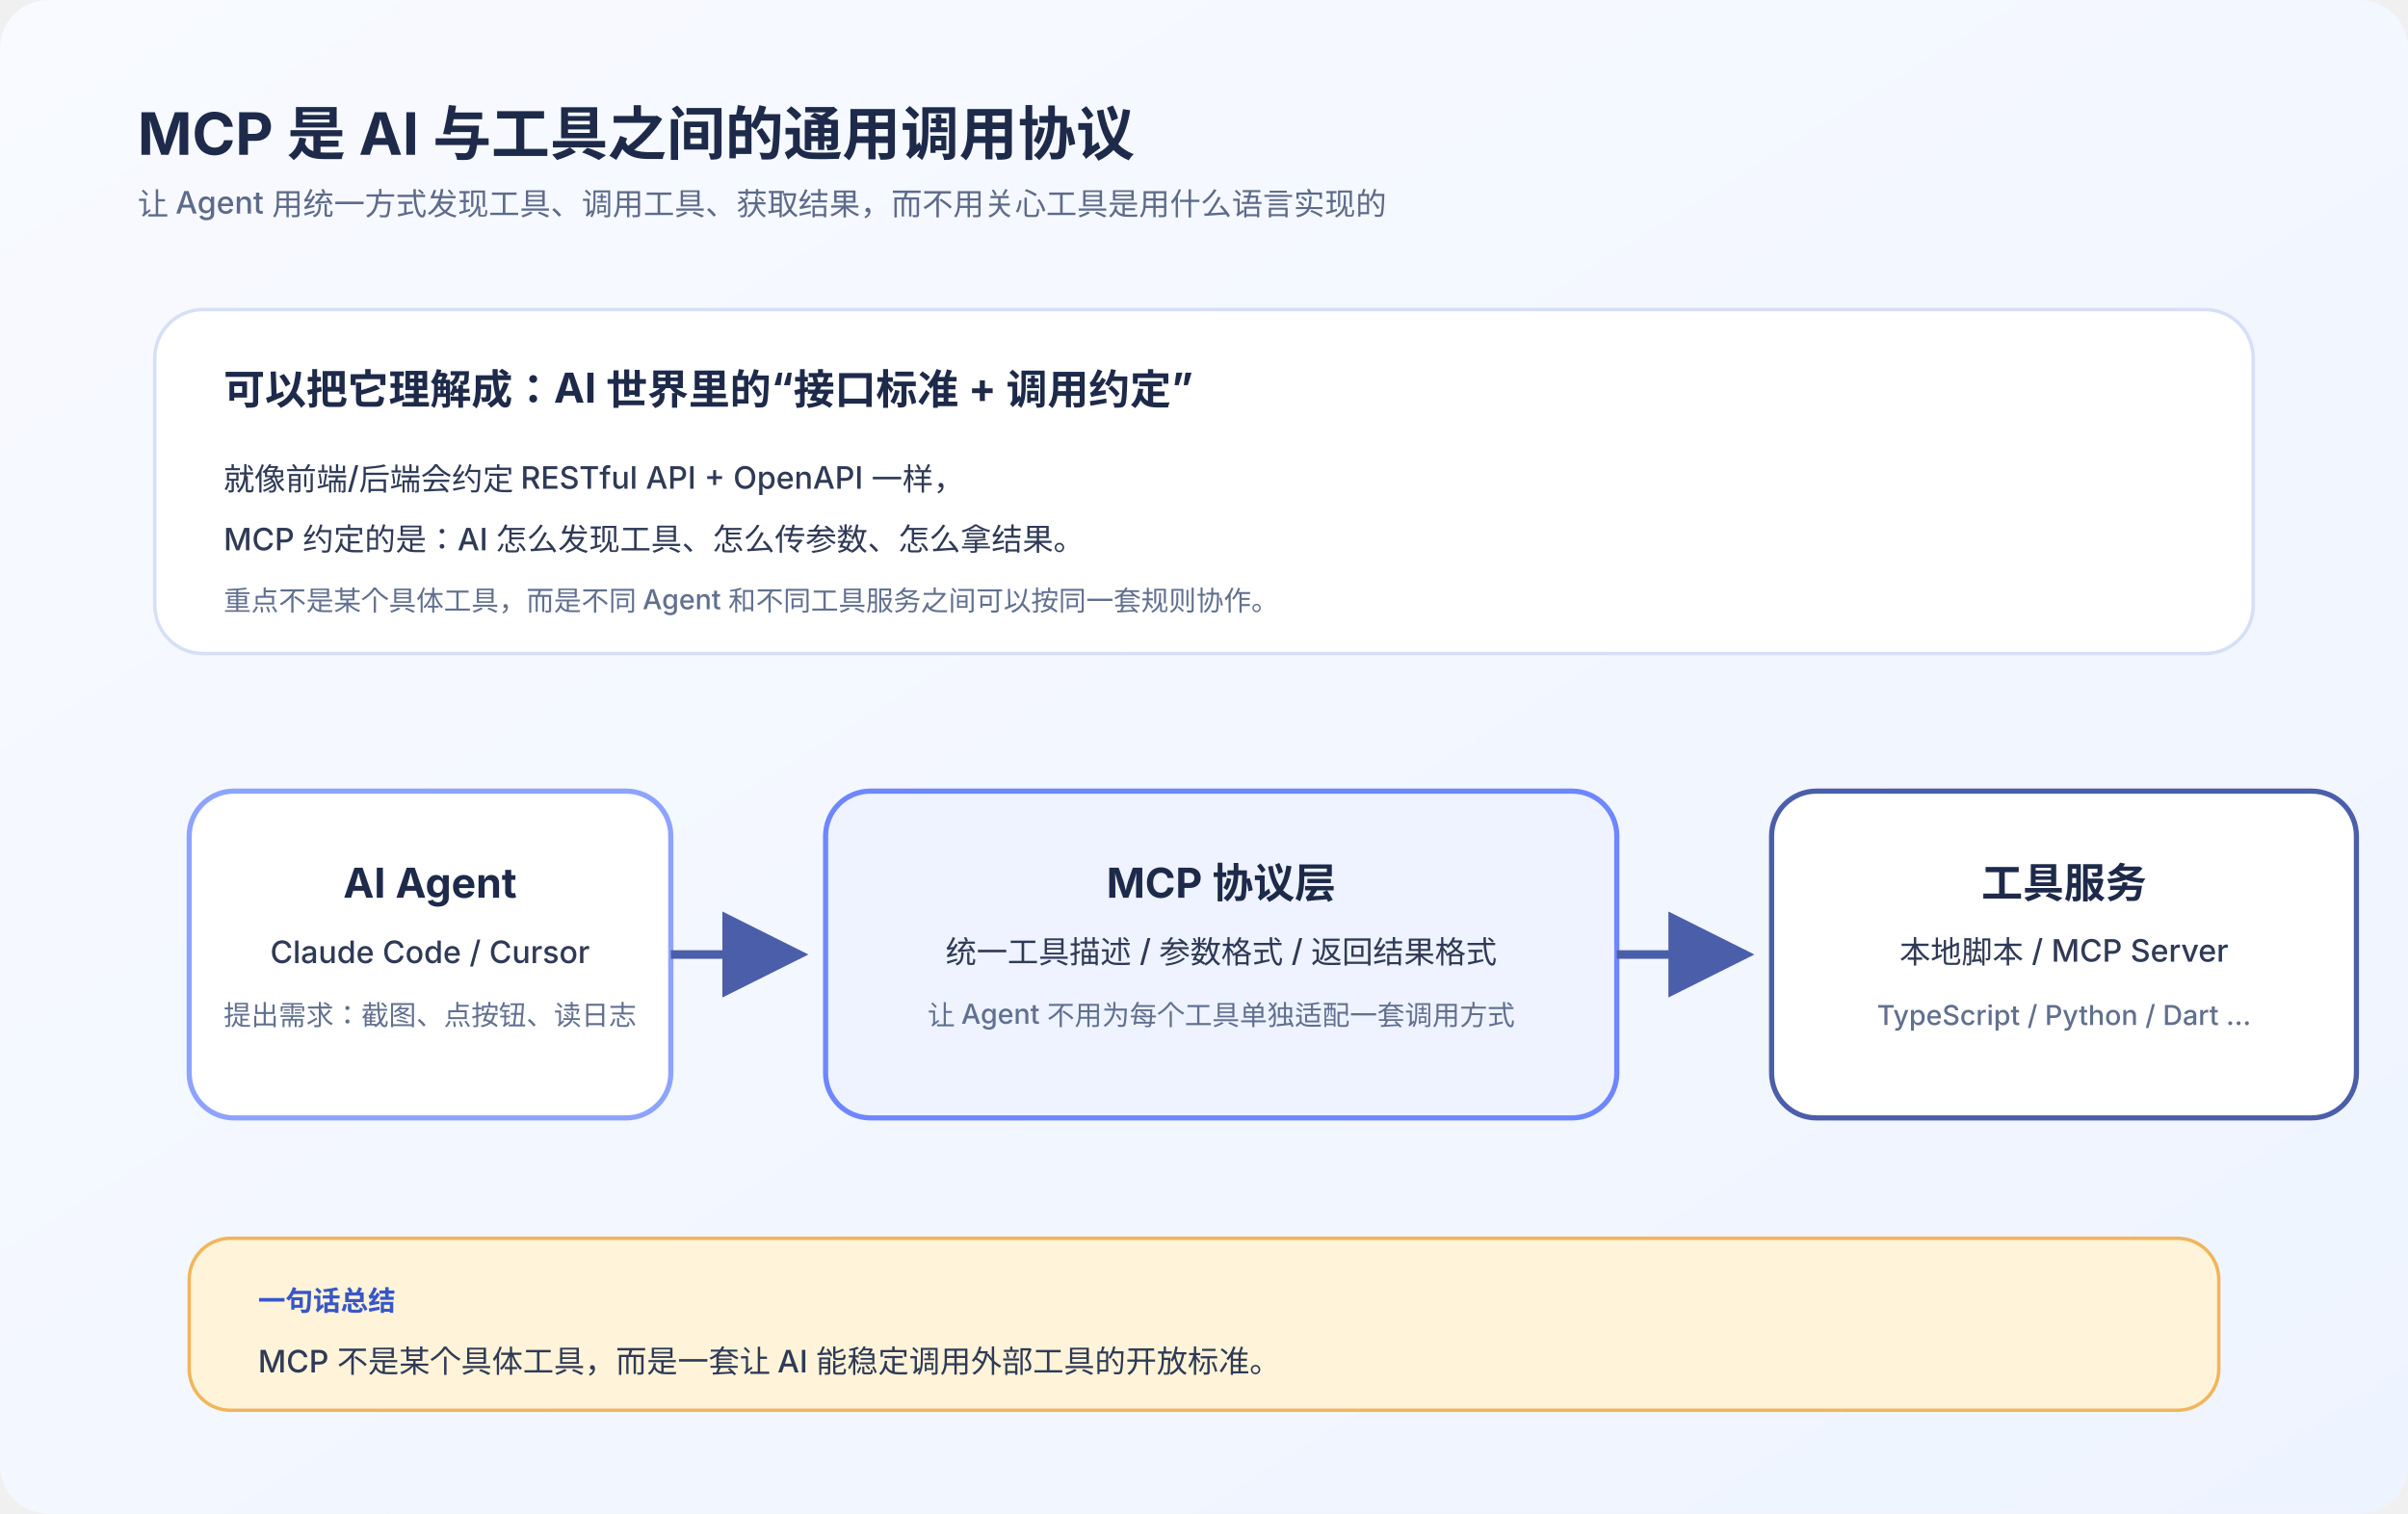
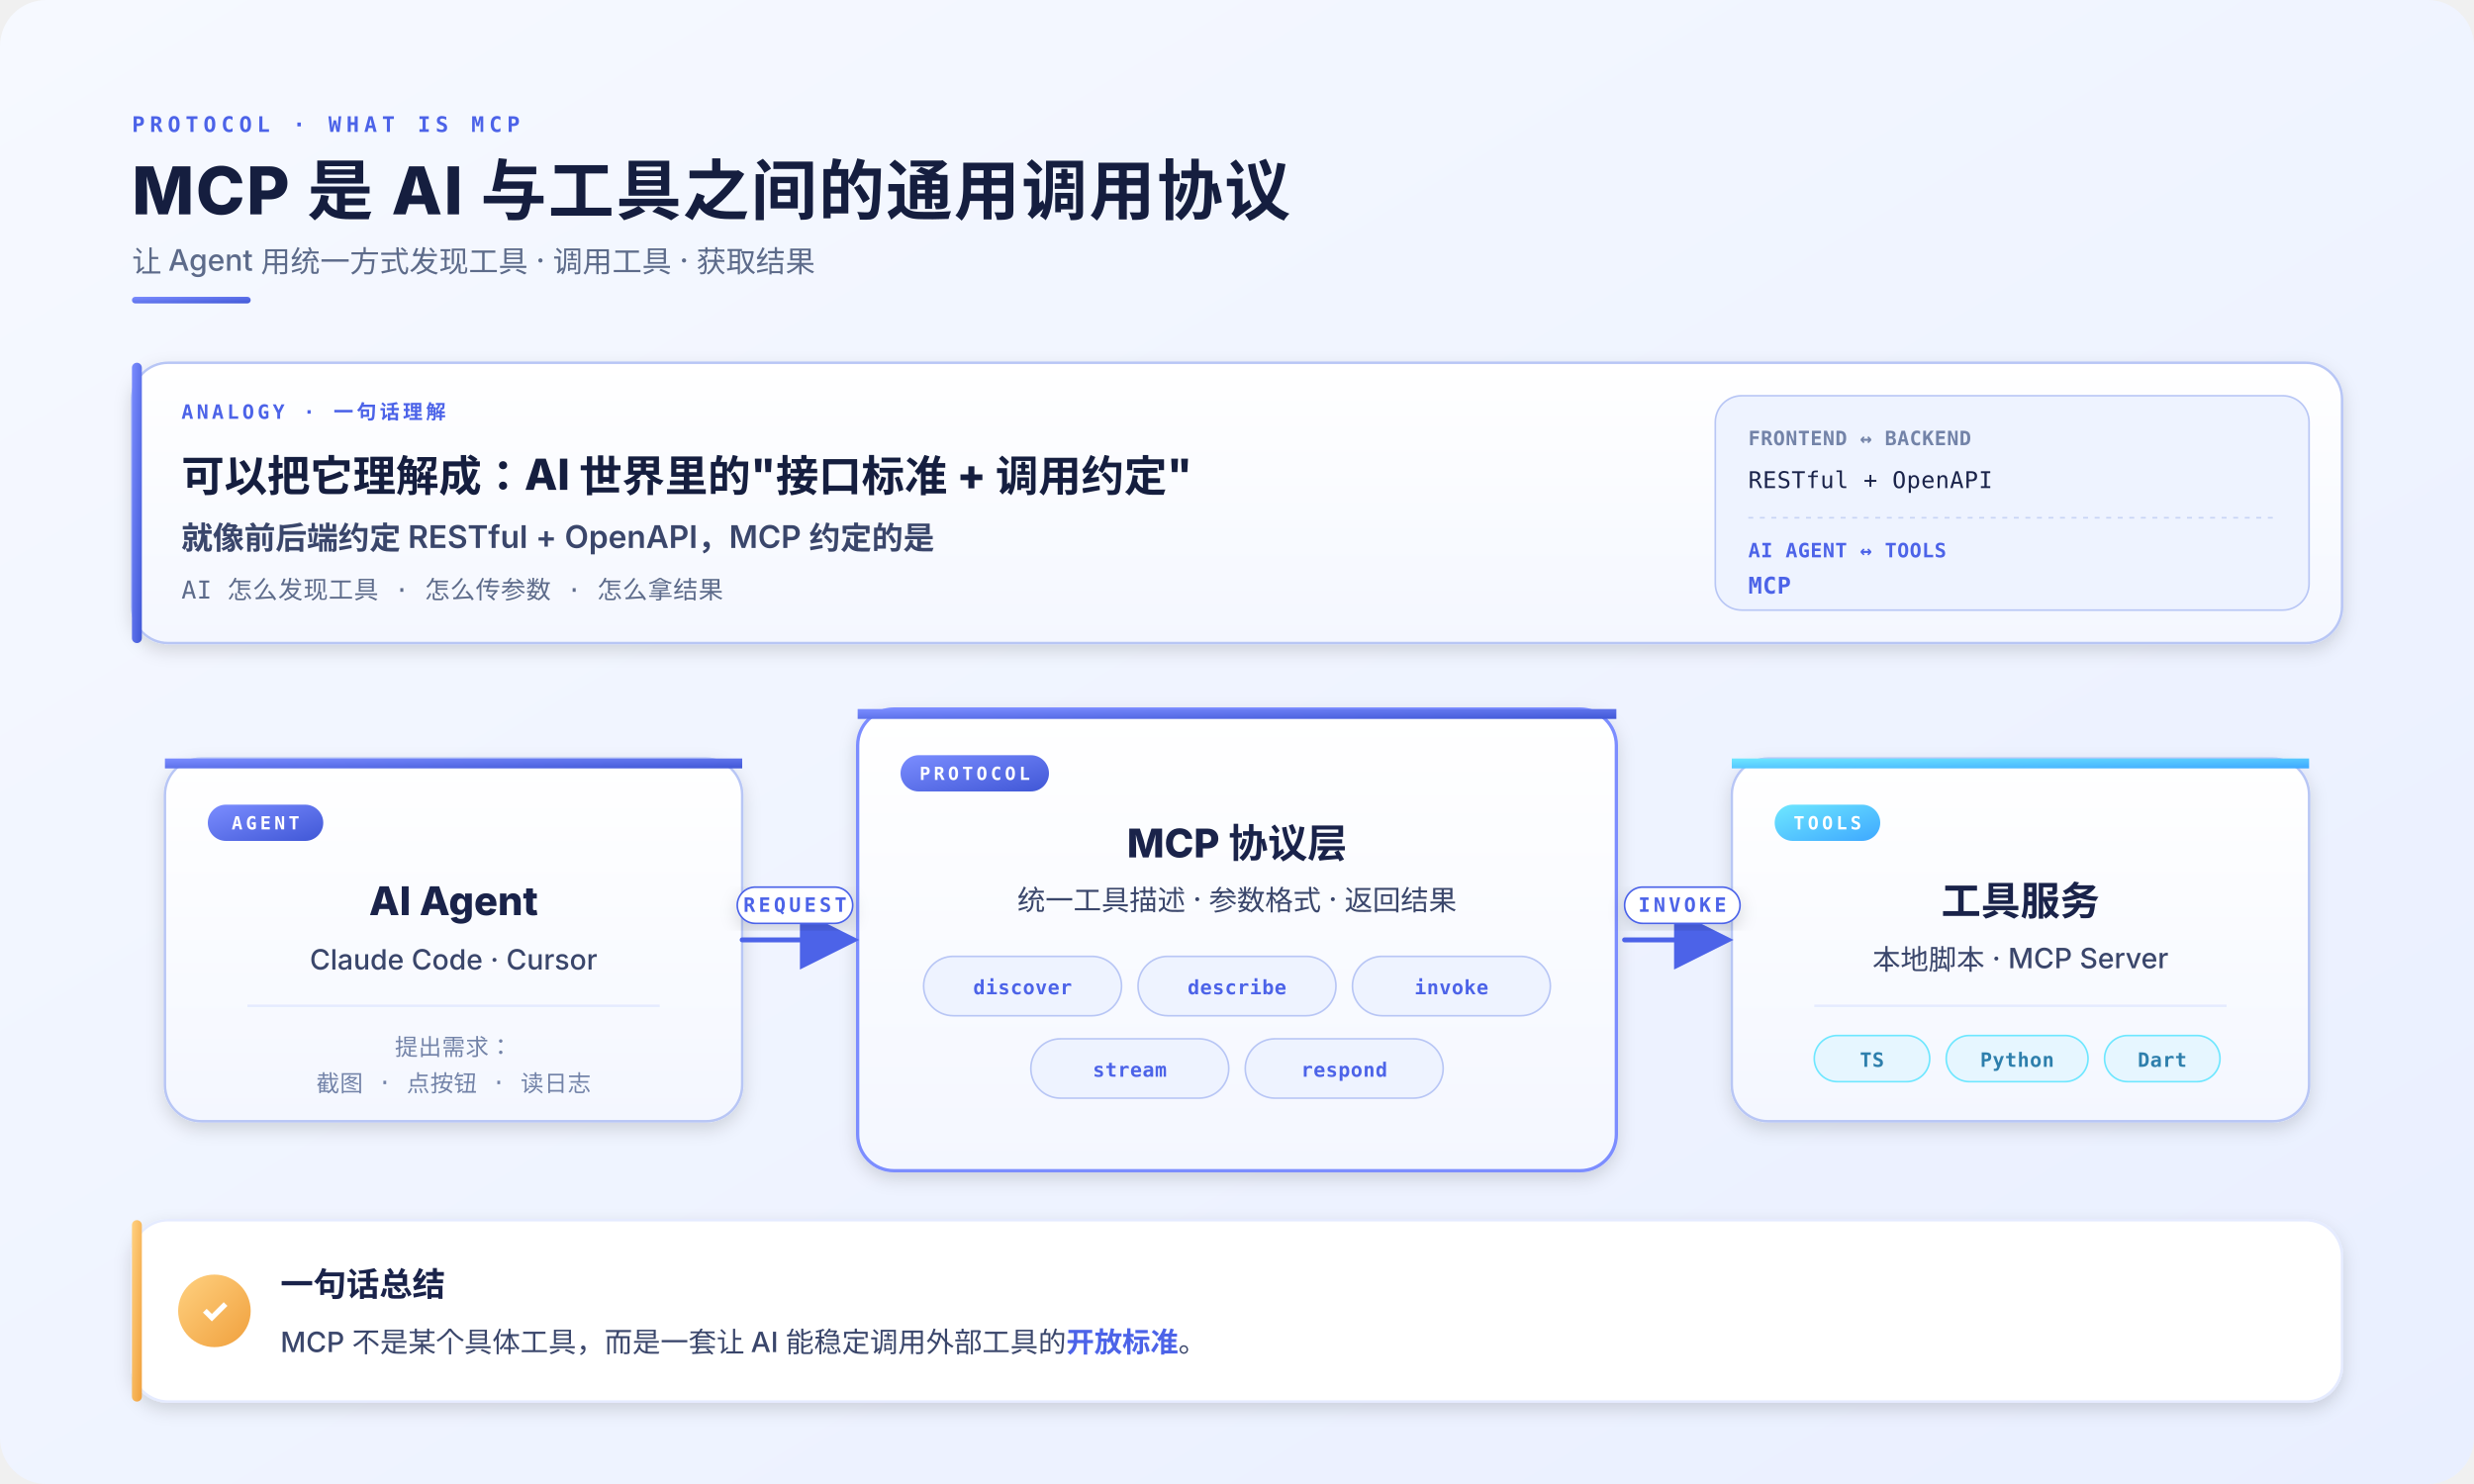
- <svg xmlns="http://www.w3.org/2000/svg" width="1400" height="880" viewBox="0 0 1400 880">
+ <svg xmlns="http://www.w3.org/2000/svg" width="1500" height="900" viewBox="0 0 1500 900">
  <defs>
    <linearGradient id="bg" x1="0" y1="0" x2="1" y2="1">
-       <stop offset="0%" stop-color="#F8FAFF" />
-       <stop offset="100%" stop-color="#EEF4FF" />
+       <stop offset="0%" stop-color="#F6F9FF" />
+       <stop offset="100%" stop-color="#E9EFFF" />
    </linearGradient>
-     <marker id="arrow" markerWidth="10" markerHeight="10" refX="9" refY="5" orient="auto">
-       <path d="M0,0 L10,5 L0,10 Z" fill="#4B5EAA" />
+     <linearGradient id="card" x1="0" y1="0" x2="0" y2="1">
+       <stop offset="0%" stop-color="#FFFFFF" />
+       <stop offset="100%" stop-color="#F4F7FF" />
+     </linearGradient>
+     <linearGradient id="accent" x1="0" y1="0" x2="1" y2="1">
+       <stop offset="0%" stop-color="#7B8DFF" />
+       <stop offset="100%" stop-color="#4057D6" />
+     </linearGradient>
+     <linearGradient id="cyan" x1="0" y1="0" x2="1" y2="1">
+       <stop offset="0%" stop-color="#6EE7FF" />
+       <stop offset="100%" stop-color="#3EA8FF" />
+     </linearGradient>
+     <linearGradient id="amber" x1="0" y1="0" x2="1" y2="1">
+       <stop offset="0%" stop-color="#FFD180" />
+       <stop offset="100%" stop-color="#F0A03D" />
+     </linearGradient>
+     <filter id="softShadow" x="-20%" y="-20%" width="140%" height="140%">
+       <feGaussianBlur in="SourceAlpha" stdDeviation="5" />
+       <feOffset dx="0" dy="4" result="off" />
+       <feComponentTransfer>
+         <feFuncA type="linear" slope="0.14" />
+       </feComponentTransfer>
+       <feMerge>
+         <feMergeNode />
+         <feMergeNode in="SourceGraphic" />
+       </feMerge>
+     </filter>
+     <marker id="arrow" markerWidth="12" markerHeight="12" refX="10" refY="6" orient="auto">
+       <path d="M0,0 L12,6 L0,12 Z" fill="#4C63E8" />
    </marker>
    <style>
-       .title { font: 700 34px -apple-system,BlinkMacSystemFont,'Segoe UI',sans-serif; fill: #1E2A4A; }
-       .subtitle { font: 500 18px -apple-system,BlinkMacSystemFont,'Segoe UI',sans-serif; fill: #5D6B8A; }
-       .h { font: 700 24px -apple-system,BlinkMacSystemFont,'Segoe UI',sans-serif; fill: #1E2A4A; }
-       .b { font: 500 18px -apple-system,BlinkMacSystemFont,'Segoe UI',sans-serif; fill: #2F3A56; }
-       .small { font: 500 16px -apple-system,BlinkMacSystemFont,'Segoe UI',sans-serif; fill: #61708F; }
-       .tag { font: 700 16px -apple-system,BlinkMacSystemFont,'Segoe UI',sans-serif; fill: #3657C7; }
+       .tag { font: 700 13px 'SF Mono',Menlo,monospace; fill: #4C63E8; letter-spacing: 3px; }
+       .title { font: 800 40px -apple-system,BlinkMacSystemFont,'Segoe UI','PingFang SC',sans-serif; fill: #151E3F; letter-spacing: 1px; }
+       .subtitle { font: 500 18px -apple-system,BlinkMacSystemFont,'Segoe UI','PingFang SC',sans-serif; fill: #5D6B8A; }
+       .layerTag { font: 700 11px 'SF Mono',Menlo,monospace; fill: #FFFFFF; letter-spacing: 2px; }
+       .quoteTag { font: 700 12px 'SF Mono',Menlo,monospace; fill: #4C63E8; letter-spacing: 2px; }
+       .h { font: 800 26px -apple-system,BlinkMacSystemFont,'Segoe UI','PingFang SC',sans-serif; fill: #151E3F; }
+       .hNode { font: 800 24px -apple-system,BlinkMacSystemFont,'Segoe UI','PingFang SC',sans-serif; fill: #1A234A; }
+       .b { font: 500 17px -apple-system,BlinkMacSystemFont,'Segoe UI','PingFang SC',sans-serif; fill: #3A466B; }
+       .bLg { font: 600 19px -apple-system,BlinkMacSystemFont,'Segoe UI','PingFang SC',sans-serif; fill: #3A466B; }
+       .small { font: 500 14px 'SF Mono',Menlo,monospace; fill: #7383A8; letter-spacing: 0.3px; }
+       .chip { font: 600 12px 'SF Mono',Menlo,monospace; fill: #4C63E8; letter-spacing: 0.3px; }
+       .protoLabel { font: 700 12px 'SF Mono',Menlo,monospace; fill: #4C63E8; letter-spacing: 2px; }
+       .analogy { font: 500 15px 'SF Mono',Menlo,monospace; fill: #5D6B8A; letter-spacing: 0.3px; }
+       .sumH { font: 800 20px -apple-system,BlinkMacSystemFont,'Segoe UI','PingFang SC',sans-serif; fill: #1A234A; }
    </style>
  </defs>
-   <rect width="1400" height="880" rx="28" fill="url(#bg)" />
-   <text x="80" y="90" class="title">MCP 是 AI 与工具之间的通用调用协议</text>
-   <text x="80" y="125" class="subtitle">让 Agent 用统一方式发现工具、调用工具、获取结果，而不用关心工具是用什么语言实现的</text>
-   <rect x="90" y="180" width="1220" height="200" rx="28" fill="#FFFFFF" stroke="#D6DFF8" stroke-width="2" />
-   <text x="130" y="235" class="h">可以把它理解成：AI 世界里的“接口标准 + 调用约定”</text>
-   <text x="130" y="285" class="b">就像前端/后端会约定 RESTful API + OpenAPI 一样，</text>
-   <text x="130" y="320" class="b">MCP 约定的是：AI 怎么发现工具、怎么传参数、怎么拿结果。</text>
-   <text x="130" y="355" class="small">重点不是某个具体工具，而是不同 Agent 和不同工具服务之间可以按同一套规则协作。</text>
-   <rect x="110" y="460" width="280" height="190" rx="26" fill="#FFFFFF" stroke="#8EA3FF" stroke-width="3" />
-   <text x="250" y="522" class="h" text-anchor="middle">AI Agent</text>
-   <text x="250" y="560" class="b" text-anchor="middle">Claude Code / Cursor</text>
-   <text x="250" y="596" class="small" text-anchor="middle">提出需求：截图、点按钮、读日志</text>
-   <rect x="480" y="460" width="460" height="190" rx="26" fill="#EEF3FF" stroke="#6E86FF" stroke-width="3" />
-   <text x="710" y="522" class="h" text-anchor="middle">MCP 协议层</text>
-   <text x="710" y="560" class="b" text-anchor="middle">统一工具描述 / 参数格式 / 返回结果格式</text>
-   <text x="710" y="596" class="small" text-anchor="middle">让 Agent 不用为每个工具单独适配一套调用方式</text>
-   <rect x="1030" y="460" width="340" height="190" rx="26" fill="#FFFFFF" stroke="#4B5EAA" stroke-width="3" />
-   <text x="1200" y="522" class="h" text-anchor="middle">工具服务</text>
-   <text x="1200" y="560" class="b" text-anchor="middle">本地脚本 / MCP Server</text>
-   <text x="1200" y="596" class="small" text-anchor="middle">TypeScript / Python / Dart ...</text>
-   <line x1="390" y1="555" x2="465" y2="555" stroke="#4B5EAA" stroke-width="5" marker-end="url(#arrow)" />
-   <line x1="940" y1="555" x2="1015" y2="555" stroke="#4B5EAA" stroke-width="5" marker-end="url(#arrow)" />
-   <rect x="110" y="720" width="1180" height="100" rx="24" fill="#FFF4D9" stroke="#F1B55C" stroke-width="2" />
-   <text x="150" y="762" class="tag">一句话总结</text>
-   <text x="150" y="798" class="b">MCP 不是某个具体工具，而是一套让 AI 能稳定调用外部工具的开放标准。</text>
+   <rect width="1500" height="900" rx="28" fill="url(#bg)" />
+   <text x="80" y="80" class="tag">PROTOCOL · WHAT IS MCP</text>
+   <text x="80" y="130" class="title">MCP 是 AI 与工具之间的通用调用协议</text>
+   <text x="80" y="165" class="subtitle">让 Agent 用统一方式发现工具 · 调用工具 · 获取结果</text>
+   <rect x="80" y="180" width="72" height="4" rx="2" fill="url(#accent)" />
+   <g filter="url(#softShadow)">
+     <rect x="80" y="220" width="1340" height="170" rx="22" fill="url(#card)" stroke="#B8C6F5" stroke-width="1.5" />
+   </g>
+   <rect x="80" y="220" width="6" height="170" rx="3" fill="url(#accent)" />
+   <text x="110" y="254" class="quoteTag">ANALOGY · 一句话理解</text>
+   <text x="110" y="298" class="h">可以把它理解成：AI 世界里的"接口标准 + 调用约定"</text>
+   <text x="110" y="333" class="bLg">就像前后端约定 RESTful + OpenAPI，MCP 约定的是</text>
+   <text x="110" y="363" class="analogy">AI 怎么发现工具  ·  怎么传参数  ·  怎么拿结果</text>
+   <g transform="translate(1040, 240)">
+     <rect x="0" y="0" width="360" height="130" rx="16" fill="#EEF3FF" stroke="#B8C6F5" stroke-width="1" />
+     <text x="20" y="30" class="chip" style="fill:#7383A8">FRONTEND  ↔  BACKEND</text>
+     <text x="20" y="56" class="small" style="fill:#1A234A">RESTful + OpenAPI</text>
+     <line x1="20" y1="74" x2="340" y2="74" stroke="#C8D4F5" stroke-dasharray="3 4" />
+     <text x="20" y="98" class="chip">AI AGENT  ↔  TOOLS</text>
+     <text x="20" y="120" class="small" style="fill:#4C63E8; font-weight:800">MCP</text>
+   </g>
+   <g filter="url(#softShadow)">
+     <rect x="100" y="460" width="350" height="220" rx="22" fill="url(#card)" stroke="#B8C6F5" stroke-width="1.5" />
+   </g>
+   <rect x="100" y="460" width="350" height="6" fill="url(#accent)" />
+   <rect x="126" y="488" width="70" height="22" rx="11" fill="url(#accent)" />
+   <text x="161" y="503" class="layerTag" text-anchor="middle">AGENT</text>
+   <text x="275" y="555" class="hNode" text-anchor="middle">AI Agent</text>
+   <text x="275" y="588" class="b" text-anchor="middle">Claude Code · Cursor</text>
+   <line x1="150" y1="610" x2="400" y2="610" stroke="#E5EBFF" stroke-width="1.5" />
+   <text x="275" y="640" class="small" text-anchor="middle">提出需求：</text>
+   <text x="275" y="662" class="small" text-anchor="middle">截图 · 点按钮 · 读日志</text>
+   <g filter="url(#softShadow)">
+     <rect x="520" y="430" width="460" height="280" rx="22" fill="url(#card)" stroke="#7B8DFF" stroke-width="2" />
+   </g>
+   <rect x="520" y="430" width="460" height="6" fill="url(#accent)" />
+   <rect x="546" y="458" width="90" height="22" rx="11" fill="url(#accent)" />
+   <text x="591" y="473" class="layerTag" text-anchor="middle">PROTOCOL</text>
+   <text x="750" y="520" class="hNode" text-anchor="middle">MCP 协议层</text>
+   <text x="750" y="552" class="b" text-anchor="middle">统一工具描述 · 参数格式 · 返回结果</text>
+   <g transform="translate(560, 580)">
+     <g>
+       <rect width="120" height="36" rx="18" fill="#EEF3FF" stroke="#B8C6F5" stroke-width="1" />
+       <text x="60" y="23" class="chip" text-anchor="middle">discover</text>
+     </g>
+     <g transform="translate(130,0)">
+       <rect width="120" height="36" rx="18" fill="#EEF3FF" stroke="#B8C6F5" stroke-width="1" />
+       <text x="60" y="23" class="chip" text-anchor="middle">describe</text>
+     </g>
+     <g transform="translate(260,0)">
+       <rect width="120" height="36" rx="18" fill="#EEF3FF" stroke="#B8C6F5" stroke-width="1" />
+       <text x="60" y="23" class="chip" text-anchor="middle">invoke</text>
+     </g>
+     <g transform="translate(65,50)">
+       <rect width="120" height="36" rx="18" fill="#EEF3FF" stroke="#B8C6F5" stroke-width="1" />
+       <text x="60" y="23" class="chip" text-anchor="middle">stream</text>
+     </g>
+     <g transform="translate(195,50)">
+       <rect width="120" height="36" rx="18" fill="#EEF3FF" stroke="#B8C6F5" stroke-width="1" />
+       <text x="60" y="23" class="chip" text-anchor="middle">respond</text>
+     </g>
+   </g>
+   <g filter="url(#softShadow)">
+     <rect x="1050" y="460" width="350" height="220" rx="22" fill="url(#card)" stroke="#B8C6F5" stroke-width="1.5" />
+   </g>
+   <rect x="1050" y="460" width="350" height="6" fill="url(#cyan)" />
+   <rect x="1076" y="488" width="64" height="22" rx="11" fill="url(#cyan)" />
+   <text x="1108" y="503" class="layerTag" text-anchor="middle">TOOLS</text>
+   <text x="1225" y="555" class="hNode" text-anchor="middle">工具服务</text>
+   <text x="1225" y="588" class="b" text-anchor="middle">本地脚本 · MCP Server</text>
+   <line x1="1100" y1="610" x2="1350" y2="610" stroke="#E5EBFF" stroke-width="1.5" />
+   <g transform="translate(1100, 628)">
+     <g>
+       <rect width="70" height="28" rx="14" fill="#E6F6FF" stroke="#6EE7FF" stroke-width="1" />
+       <text x="35" y="19" class="chip" text-anchor="middle" style="fill:#2E7FAC">TS</text>
+     </g>
+     <g transform="translate(80,0)">
+       <rect width="86" height="28" rx="14" fill="#E6F6FF" stroke="#6EE7FF" stroke-width="1" />
+       <text x="43" y="19" class="chip" text-anchor="middle" style="fill:#2E7FAC">Python</text>
+     </g>
+     <g transform="translate(176,0)">
+       <rect width="70" height="28" rx="14" fill="#E6F6FF" stroke="#6EE7FF" stroke-width="1" />
+       <text x="35" y="19" class="chip" text-anchor="middle" style="fill:#2E7FAC">Dart</text>
+     </g>
+   </g>
+   <path d="M450 570 L515 570" stroke="#4C63E8" stroke-width="3" stroke-linecap="round" marker-end="url(#arrow)" />
+   <path d="M985 570 L1045 570" stroke="#4C63E8" stroke-width="3" stroke-linecap="round" marker-end="url(#arrow)" />
+   <g filter="url(#softShadow)">
+     <rect x="447" y="538" width="70" height="22" rx="11" fill="#FFFFFF" stroke="#4C63E8" stroke-width="1" />
+   </g>
+   <text x="482" y="553" class="protoLabel" text-anchor="middle">REQUEST</text>
+   <g filter="url(#softShadow)">
+     <rect x="985" y="538" width="70" height="22" rx="11" fill="#FFFFFF" stroke="#4C63E8" stroke-width="1" />
+   </g>
+   <text x="1020" y="553" class="protoLabel" text-anchor="middle">INVOKE</text>
+   <g filter="url(#softShadow)">
+     <rect x="80" y="740" width="1340" height="110" rx="22" fill="#FFFFFF" stroke="#E5EBFF" stroke-width="1.5" />
+   </g>
+   <rect x="80" y="740" width="6" height="110" rx="3" fill="url(#amber)" />
+   <g transform="translate(130, 795)">
+     <circle r="22" fill="url(#amber)" />
+     <text y="7" text-anchor="middle" style="font: 800 20px -apple-system; fill:#FFFFFF">✓</text>
+   </g>
+   <text x="170" y="786" class="sumH">一句话总结</text>
+   <text x="170" y="820" class="b">MCP 不是某个具体工具，而是一套让 AI 能稳定调用外部工具的<tspan font-weight="800" fill="#4C63E8">开放标准</tspan>。</text>
</svg>
